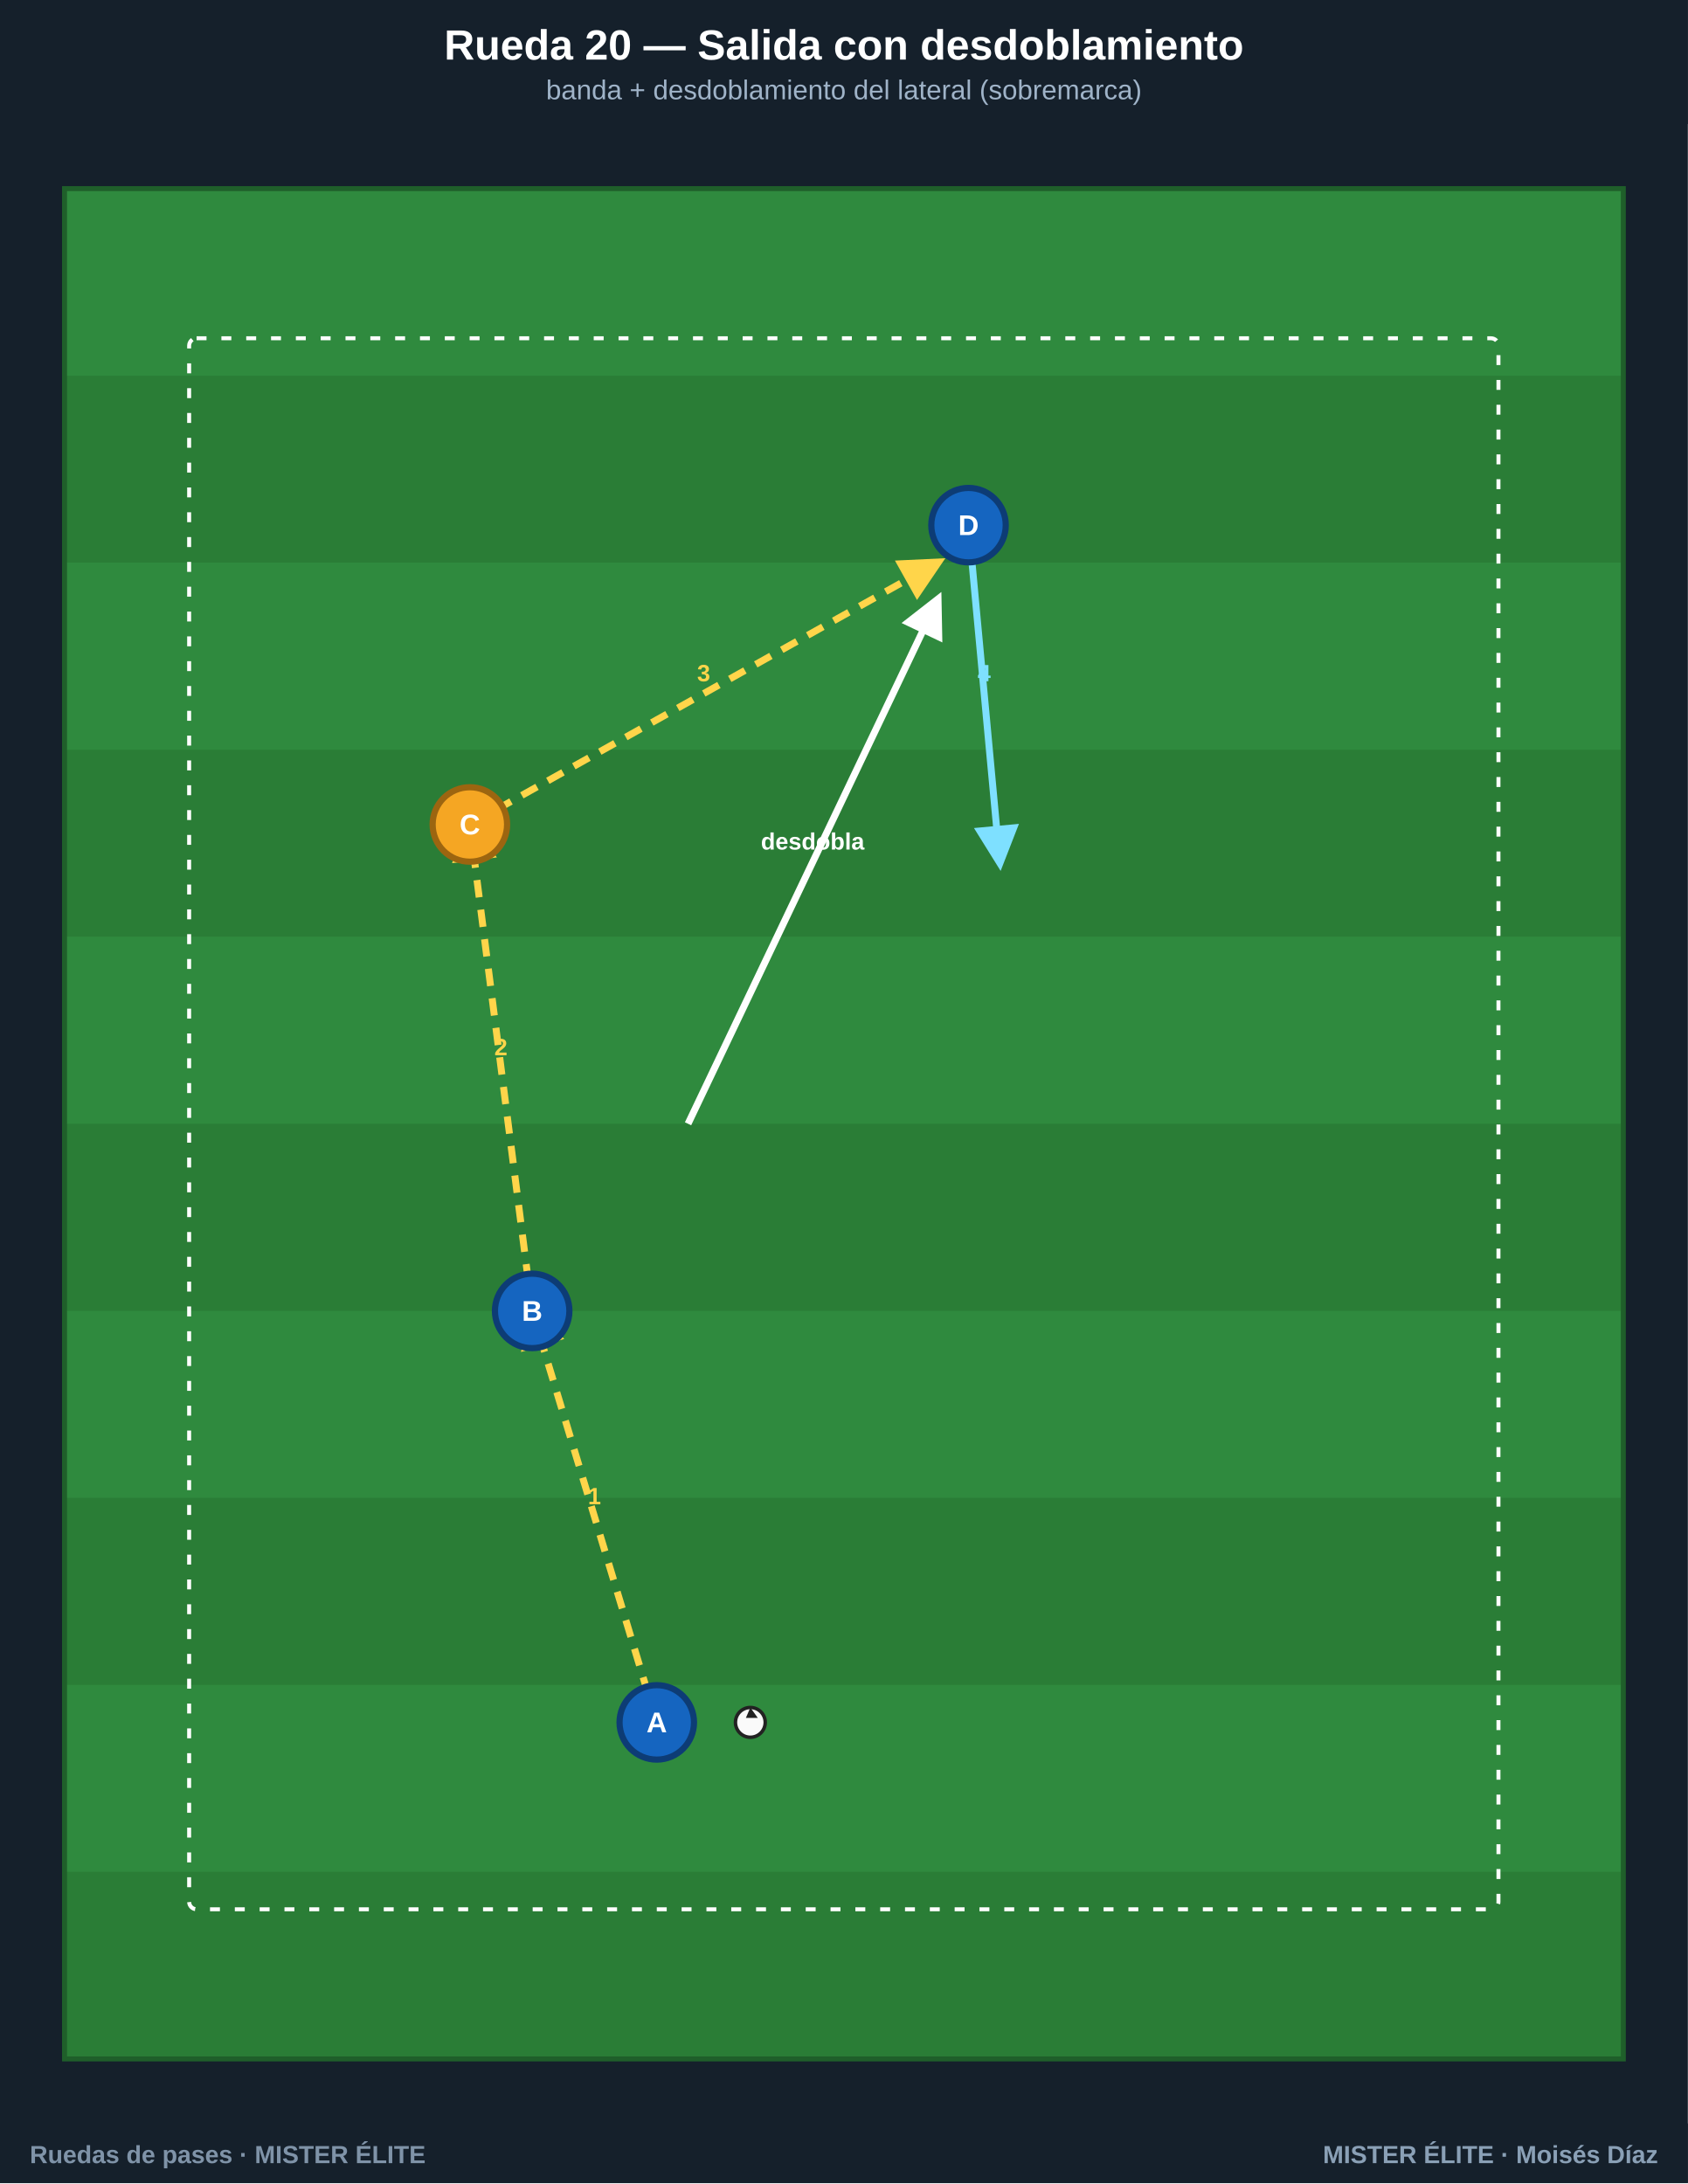
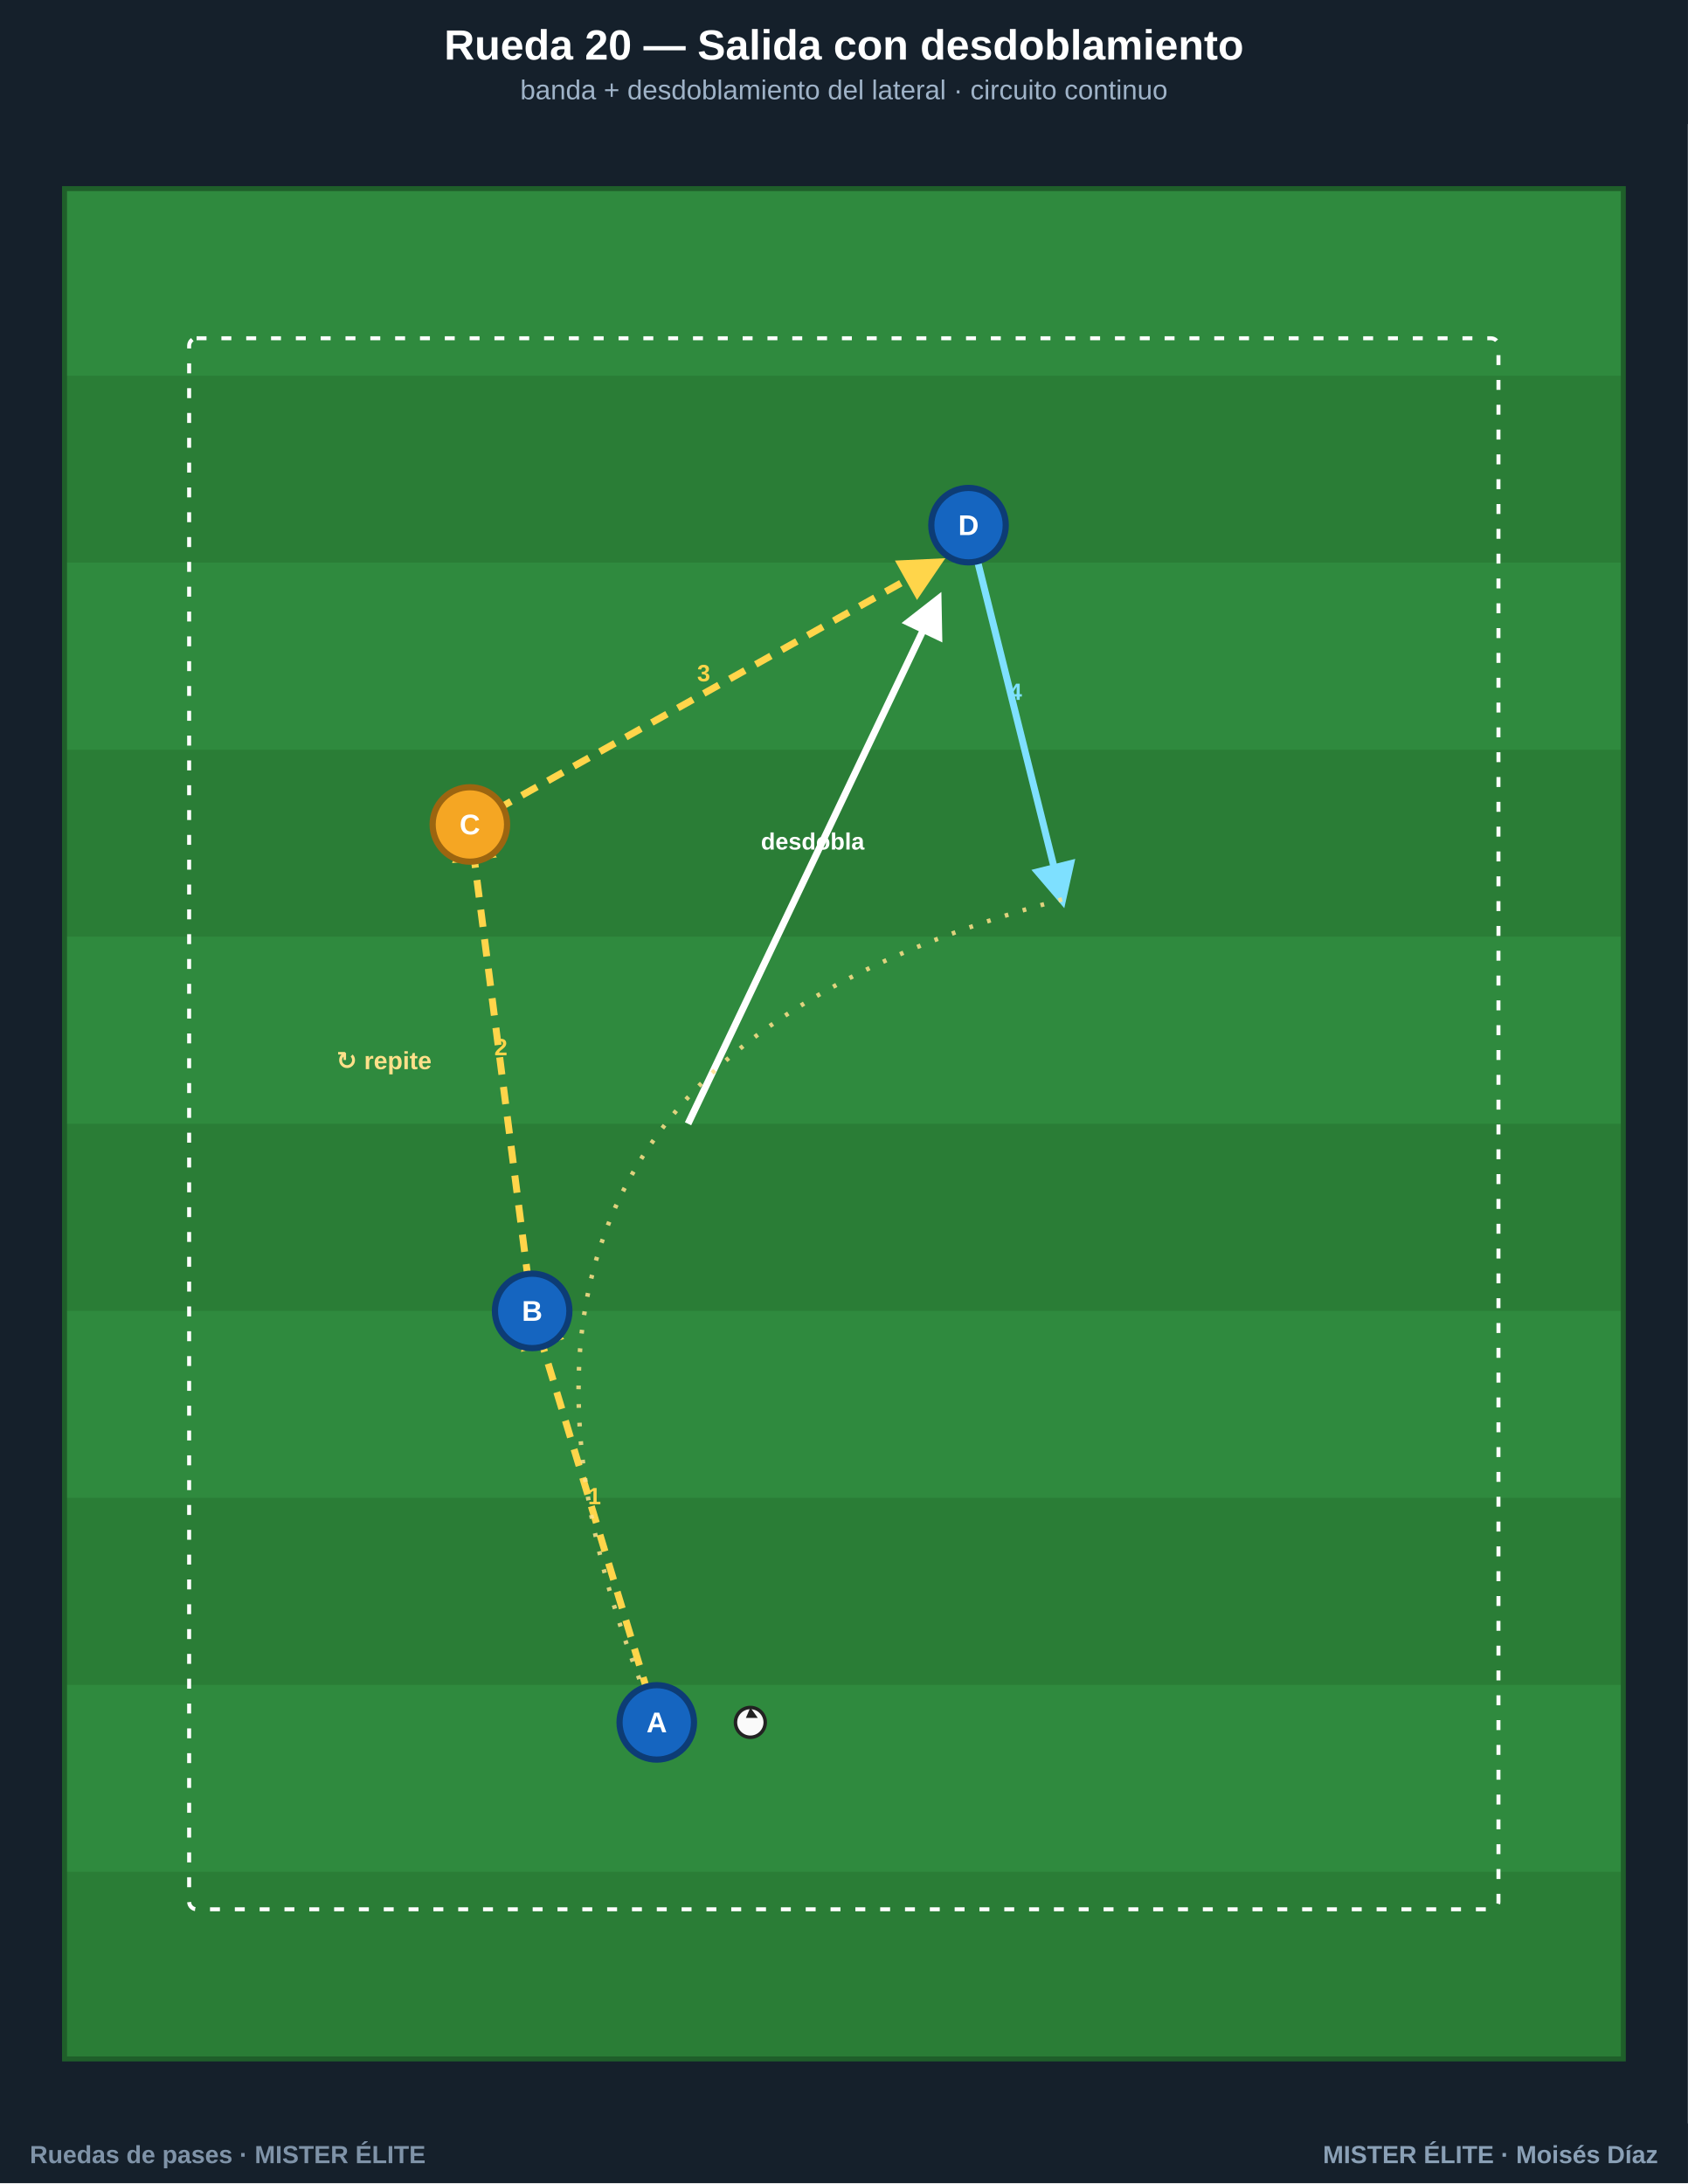
<svg xmlns="http://www.w3.org/2000/svg" viewBox="0 0 680 880" width="680" height="880" font-family="Segoe UI,Arial,sans-serif">
  <defs>
    <marker id="ah_pass" viewBox="0 0 10 10" refX="8" refY="5" markerWidth="6.5" markerHeight="6.5" orient="auto-start-reverse">
      <path d="M0,0 L10,5 L0,10 z" fill="#ffd54a" />
    </marker>
    <marker id="ah_run" viewBox="0 0 10 10" refX="8" refY="5" markerWidth="6.5" markerHeight="6.5" orient="auto-start-reverse">
      <path d="M0,0 L10,5 L0,10 z" fill="#ffffff" />
    </marker>
    <marker id="ah_drive" viewBox="0 0 10 10" refX="8" refY="5" markerWidth="6.5" markerHeight="6.5" orient="auto-start-reverse">
      <path d="M0,0 L10,5 L0,10 z" fill="#7ee0ff" />
    </marker>
    <marker id="ah_white" viewBox="0 0 10 10" refX="8" refY="5" markerWidth="6.5" markerHeight="6.5" orient="auto-start-reverse">
      <path d="M0,0 L10,5 L0,10 z" fill="#ffffff" />
+     </marker>
+     <marker id="ah_cycle" viewBox="0 0 10 10" refX="8" refY="5" markerWidth="6.5" markerHeight="6.5" orient="auto-start-reverse">
+       <path d="M0,0 L10,5 L0,10 z" fill="#ffe08a" />
    </marker>
  </defs>
  <rect x="0.0" y="0.0" width="680.0" height="879.6" fill="#15202b" />
  <rect x="26.0" y="76.0" width="628.0" height="75.9" fill="#2f8a3e" />
  <rect x="26.0" y="151.4" width="628.0" height="75.9" fill="#2a7d36" />
  <rect x="26.0" y="226.7" width="628.0" height="75.9" fill="#2f8a3e" />
  <rect x="26.0" y="302.1" width="628.0" height="75.9" fill="#2a7d36" />
  <rect x="26.0" y="377.4" width="628.0" height="75.9" fill="#2f8a3e" />
  <rect x="26.0" y="452.8" width="628.0" height="75.9" fill="#2a7d36" />
  <rect x="26.0" y="528.2" width="628.0" height="75.9" fill="#2f8a3e" />
  <rect x="26.0" y="603.5" width="628.0" height="75.9" fill="#2a7d36" />
  <rect x="26.0" y="678.9" width="628.0" height="75.9" fill="#2f8a3e" />
  <rect x="26.0" y="754.2" width="628.0" height="75.9" fill="#2a7d36" />
  <rect x="26.0" y="76.0" width="628.0" height="753.6" fill="none" stroke="#1f5f2a" stroke-width="2" />
  <rect x="0.0" y="0.0" width="680.0" height="50.0" fill="#15202b" />
  <text x="340.0" y="24.0" font-family="Segoe UI,Arial,sans-serif" font-size="17" font-weight="800" fill="#ffffff" text-anchor="middle">Rueda 20 — Salida con desdoblamiento</text>
-   <text x="340.0" y="40.0" font-family="Segoe UI,Arial,sans-serif" font-size="11" font-weight="500" fill="#9fb3c8" text-anchor="middle">banda + desdoblamiento del lateral (sobremarca)</text>
+   <text x="340.0" y="40.0" font-family="Segoe UI,Arial,sans-serif" font-size="11" font-weight="500" fill="#9fb3c8" text-anchor="middle">banda + desdoblamiento del lateral · circuito continuo</text>
  <rect x="0.0" y="855.6" width="680.0" height="24.0" fill="#15202b" />
  <text x="668.0" y="871.6" font-family="Segoe UI,Arial,sans-serif" font-size="10" font-weight="700" fill="#8aa0b6" text-anchor="end">MISTER ÉLITE · Moisés Díaz</text>
  <text x="12.0" y="871.6" font-family="Segoe UI,Arial,sans-serif" font-size="10" font-weight="600" fill="#7f93a8" text-anchor="start">Ruedas de pases · MISTER ÉLITE</text>
  <rect x="76.2" y="136.3" width="527.5" height="633.0" rx="3" fill="none" stroke="#ffffff" stroke-width="1.6" stroke-dasharray="4 6" />
  <line x1="264.6" y1="694.0" x2="214.4" y2="528.2" stroke="#ffd54a" stroke-width="2.8" stroke-dasharray="7 5" marker-end="url(#ah_pass)" />
  <text x="239.5" y="606.1" font-family="Segoe UI,Arial,sans-serif" font-size="9.5" font-weight="700" fill="#ffd54a" text-anchor="middle">1</text>
  <line x1="214.4" y1="528.2" x2="189.3" y2="332.2" stroke="#ffd54a" stroke-width="2.8" stroke-dasharray="7 5" marker-end="url(#ah_pass)" />
  <text x="201.8" y="425.2" font-family="Segoe UI,Arial,sans-serif" font-size="9.5" font-weight="700" fill="#ffd54a" text-anchor="middle">2</text>
  <line x1="189.3" y1="332.2" x2="377.7" y2="226.7" stroke="#ffd54a" stroke-width="2.8" stroke-dasharray="7 5" marker-end="url(#ah_pass)" />
  <text x="283.5" y="274.5" font-family="Segoe UI,Arial,sans-serif" font-size="9.5" font-weight="700" fill="#ffd54a" text-anchor="middle">3</text>
  <line x1="277.2" y1="452.8" x2="377.7" y2="241.8" stroke="#ffffff" stroke-width="2.8" marker-end="url(#ah_run)" />
  <text x="327.4" y="342.3" font-family="Segoe UI,Arial,sans-serif" font-size="9.5" font-weight="700" fill="#ffffff" text-anchor="middle">desdobla</text>
-   <line x1="390.2" y1="211.6" x2="402.8" y2="347.3" stroke="#7ee0ff" stroke-width="2.8" marker-end="url(#ah_drive)" />
-   <text x="396.5" y="274.5" font-family="Segoe UI,Arial,sans-serif" font-size="9.5" font-weight="700" fill="#7ee0ff" text-anchor="middle">4</text>
+   <line x1="390.2" y1="211.6" x2="427.9" y2="362.4" stroke="#7ee0ff" stroke-width="2.8" marker-end="url(#ah_drive)" />
+   <text x="409.1" y="282.0" font-family="Segoe UI,Arial,sans-serif" font-size="9.5" font-weight="700" fill="#7ee0ff" text-anchor="middle">4</text>
+   <path d="M427.9,362.4 Q154.7,433.8 264.6,694.0" fill="none" stroke="#ffe08a" stroke-width="1.8" stroke-dasharray="1.5 6" opacity="0.85" marker-end="url(#ah_cycle)" />
+   <text x="154.7" y="430.8" font-family="Segoe UI,Arial,sans-serif" font-size="10" font-weight="800" fill="#ffe08a" text-anchor="middle">↻ repite</text>
  <g>
    <circle cx="264.6" cy="694.0" r="15" fill="#1565c0" stroke="#0d3c75" stroke-width="2.5" />
    <text x="264.6" y="698.0" font-family="Segoe UI,Arial" font-size="11.5" font-weight="800" fill="#fff" text-anchor="middle">A</text>
  </g>
  <g>
    <circle cx="214.4" cy="528.2" r="15" fill="#1565c0" stroke="#0d3c75" stroke-width="2.5" />
    <text x="214.4" y="532.2" font-family="Segoe UI,Arial" font-size="11.5" font-weight="800" fill="#fff" text-anchor="middle">B</text>
  </g>
  <g>
    <circle cx="189.3" cy="332.2" r="15" fill="#f5a623" stroke="#9c6510" stroke-width="2.5" />
    <text x="189.3" y="336.2" font-family="Segoe UI,Arial" font-size="11.5" font-weight="800" fill="#fff" text-anchor="middle">C</text>
  </g>
  <g>
    <circle cx="390.2" cy="211.6" r="15" fill="#1565c0" stroke="#0d3c75" stroke-width="2.5" />
    <text x="390.2" y="215.6" font-family="Segoe UI,Arial" font-size="11.5" font-weight="800" fill="#fff" text-anchor="middle">D</text>
  </g>
  <circle cx="302.3" cy="694.0" r="6.0" fill="#fafafa" stroke="#222" stroke-width="1.4" />
  <path d="M302.3,688.0 l3.0,4.2 l-4.8,0 z" fill="#222" />
</svg>
